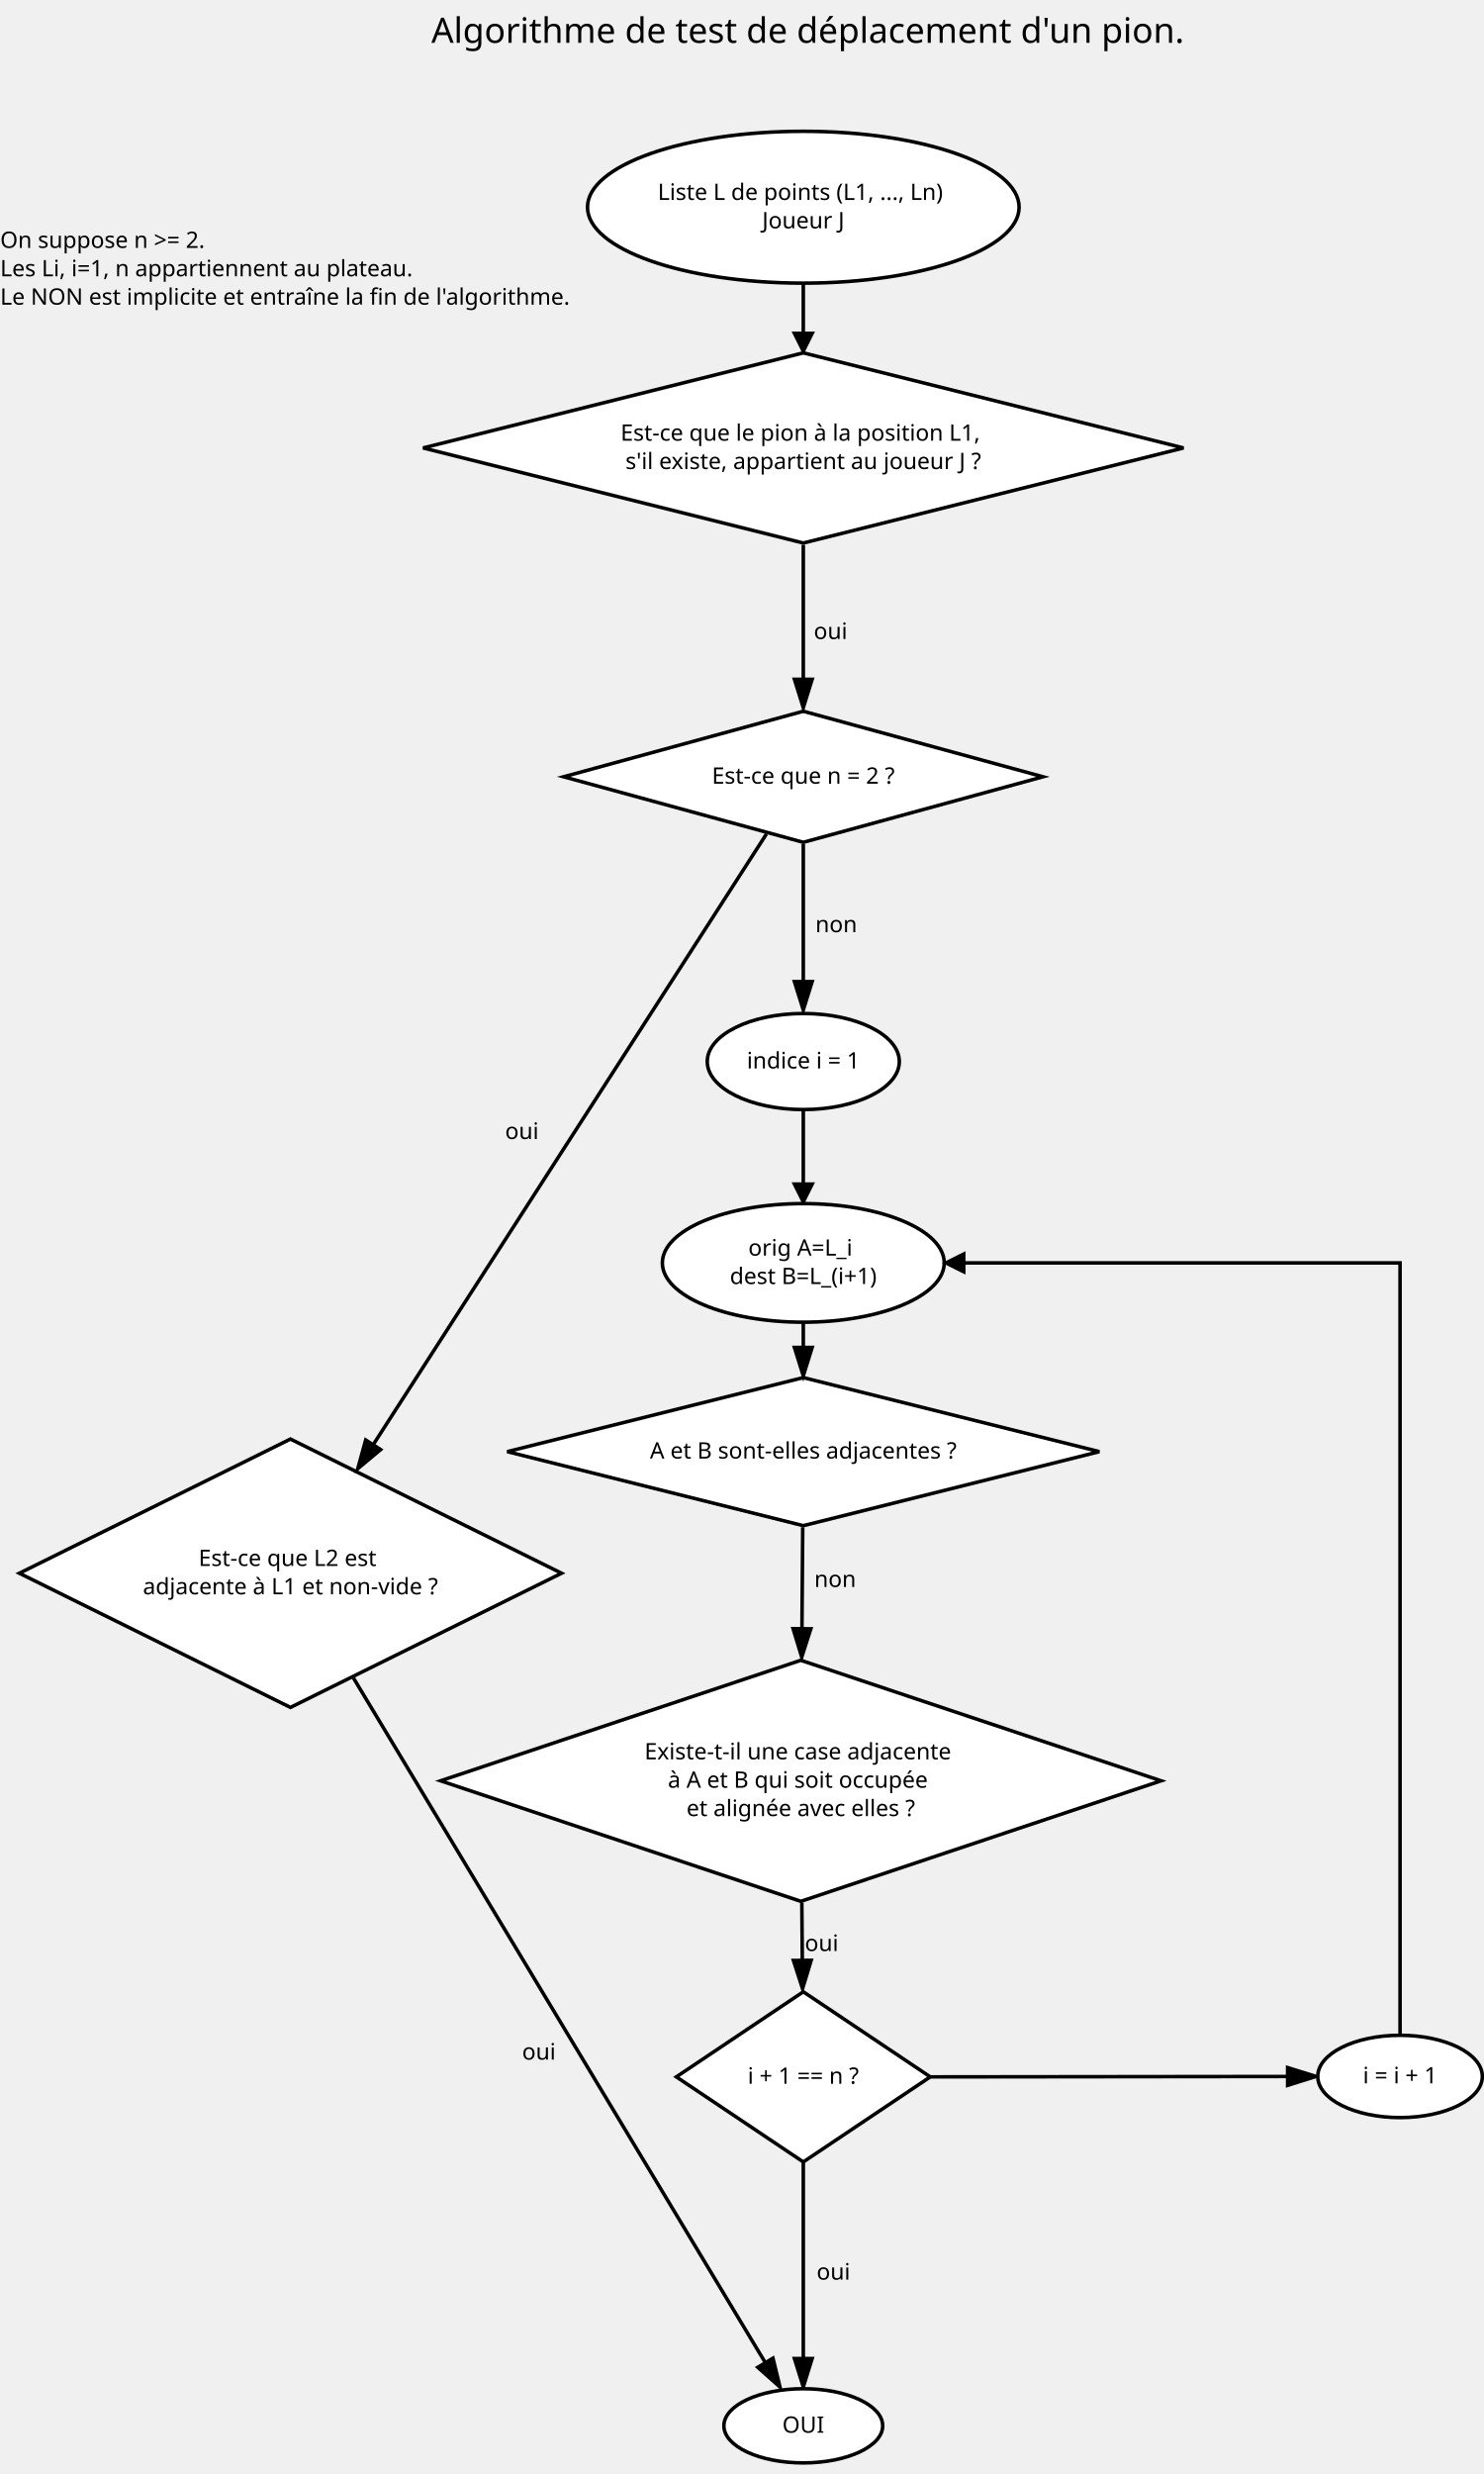
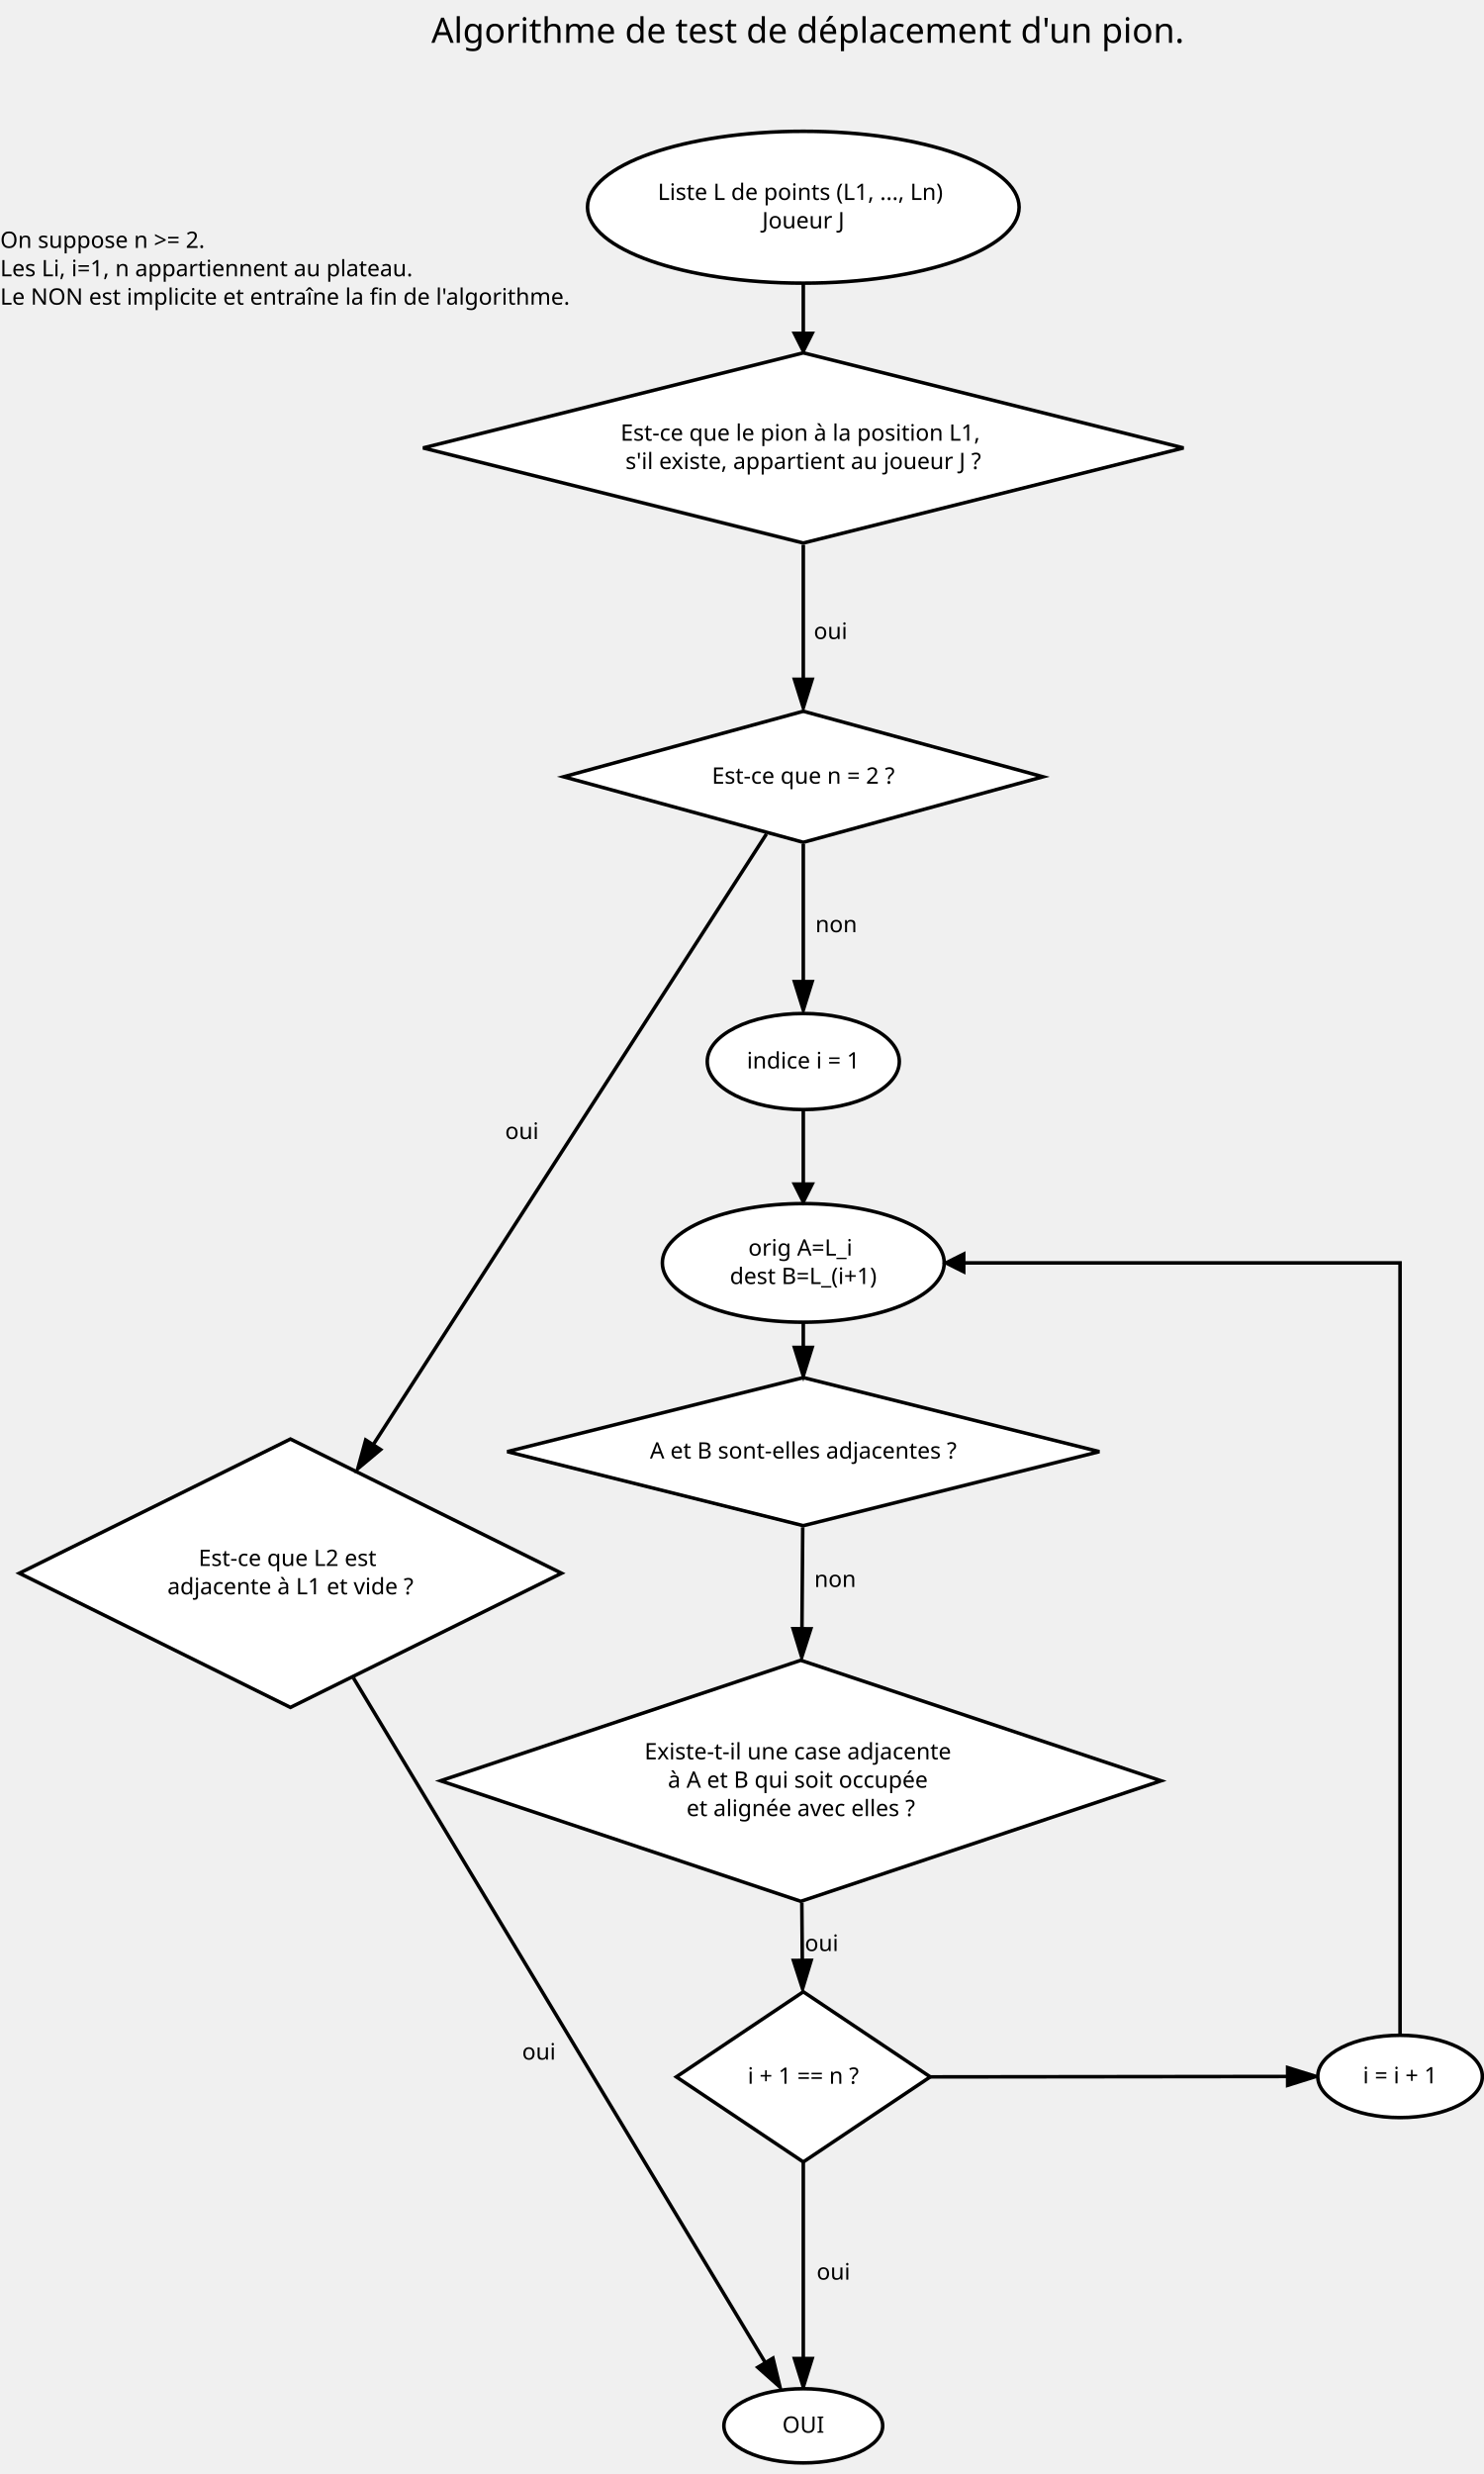
<svg xmlns="http://www.w3.org/2000/svg" width="42cm" height="70cm" viewBox="-522 -180 837 1384">
  <g>
    <ellipse style="fill: #ffffff" cx="-68.929" cy="526.606" rx="79.484" ry="33.436" />
    <ellipse style="fill: none; fill-opacity:0; stroke-width: 2; stroke: #000000" cx="-68.929" cy="526.606" rx="79.484" ry="33.436" />
    <text font-size="12.8" style="fill: #000000;text-anchor:middle;font-family:sans-serif;font-style:normal;font-weight:normal" x="-68.929" y="522.506">
      <tspan x="-68.929" y="522.506">orig A=L_i</tspan>
      <tspan x="-68.929" y="538.506">dest B=L_(i+1)</tspan>
    </text>
  </g>
  <g>
    <line style="fill: none; fill-opacity:0; stroke-width: 2; stroke: #000000" x1="-68.929" y1="-25.848" x2="-68.929" y2="2.469" />
    <polygon style="fill: #000000" points="-73.929,2.469 -68.929,12.469 -63.929,2.469 " />
    <polygon style="fill: none; fill-opacity:0; stroke-width: 2; stroke: #000000" points="-73.929,2.469 -68.929,12.469 -63.929,2.469 " />
  </g>
  <g>
    <polygon style="fill: #ffffff" points="-68.929,13.469 145.527,67.083 -68.929,120.697 -283.384,67.083 " />
    <polygon style="fill: none; fill-opacity:0; stroke-width: 2; stroke: #000000" points="-68.929,13.469 145.527,67.083 -68.929,120.697 -283.384,67.083 " />
    <text font-size="12.8" style="fill: #000000;text-anchor:middle;font-family:sans-serif;font-style:normal;font-weight:normal" x="-68.929" y="62.983">
      <tspan x="-68.929" y="62.983">Est-ce que le pion à la position L1,</tspan>
      <tspan x="-68.929" y="78.983">s'il existe, appartient au joueur J ?</tspan>
    </text>
  </g>
  <g>
    <line style="fill: none; fill-opacity:0; stroke-width: 2; stroke: #000000" x1="-68.929" y1="367.986" x2="-68.928" y2="290.451" />
    <polygon style="fill: #000000" points="-73.929,367.986 -68.929,383.986 -63.929,367.986 " />
    <polygon style="fill: none; fill-opacity:0; stroke-width: 2; stroke: #000000" points="-73.929,367.986 -68.929,383.986 -63.929,367.986 " />
    <text font-size="12.8" style="fill: #000000;text-anchor:middle;font-family:sans-serif;font-style:normal;font-weight:normal" x="-50.352" y="340.144">non</text>
  </g>
  <g>
    <polygon style="fill: #ffffff" points="-68.93,591.28 98.051,633.025 -68.93,674.77 -235.91,633.025 " />
    <polygon style="fill: none; fill-opacity:0; stroke-width: 2; stroke: #000000" points="-68.93,591.28 98.051,633.025 -68.93,674.77 -235.91,633.025 " />
    <text font-size="12.8" style="fill: #000000;text-anchor:middle;font-family:sans-serif;font-style:normal;font-weight:normal" x="-68.93" y="636.925">
      <tspan x="-68.93" y="636.925">A et B sont-elles adjacentes ?</tspan>
    </text>
  </g>
  <g>
    <polygon style="fill: #ffffff" points="-70.334,750.678 132.854,818.633 -70.334,886.588 -273.522,818.633 " />
    <polygon style="fill: none; fill-opacity:0; stroke-width: 2; stroke: #000000" points="-70.334,750.678 132.854,818.633 -70.334,886.588 -273.522,818.633 " />
    <text font-size="12.8" style="fill: #000000;text-anchor:middle;font-family:sans-serif;font-style:normal;font-weight:normal" x="-70.334" y="806.533">
      <tspan x="-70.334" y="806.533">Existe-t-il une case adjacente</tspan>
      <tspan x="-70.334" y="822.533">à A et B qui soit occupée</tspan>
      <tspan x="-70.334" y="838.533">et alignée avec elles ?</tspan>
    </text>
  </g>
  <g>
    <line style="fill: none; fill-opacity:0; stroke-width: 2; stroke: #000000" x1="-69.685" y1="732.892" x2="-69.252" y2="675.694" />
    <polygon style="fill: #000000" points="-74.685,732.854 -69.806,748.891 -64.685,732.929 " />
    <polygon style="fill: none; fill-opacity:0; stroke-width: 2; stroke: #000000" points="-74.685,732.854 -69.806,748.891 -64.685,732.929 " />
    <text font-size="12.8" style="fill: #000000;text-anchor:middle;font-family:sans-serif;font-style:normal;font-weight:normal" x="-50.956" y="709.348">non</text>
  </g>
  <g>
    <line style="fill: none; fill-opacity:0; stroke-width: 2; stroke: #000000" x1="-69.482" y1="919.893" x2="-69.755" y2="887.402" />
    <polygon style="fill: #000000" points="-74.481,919.935 -69.347,935.893 -64.482,919.851 " />
    <polygon style="fill: none; fill-opacity:0; stroke-width: 2; stroke: #000000" points="-74.481,919.935 -69.347,935.893 -64.482,919.851 " />
    <text font-size="12.8" style="fill: #000000;text-anchor:middle;font-family:sans-serif;font-style:normal;font-weight:normal" x="-58.591" y="914.624">oui</text>
  </g>
  <g>
    <ellipse style="fill: #ffffff" cx="-68.929" cy="-68.659" rx="121.72" ry="42.811" />
    <ellipse style="fill: none; fill-opacity:0; stroke-width: 2; stroke: #000000" cx="-68.929" cy="-68.659" rx="121.72" ry="42.811" />
    <text font-size="12.8" style="fill: #000000;text-anchor:middle;font-family:sans-serif;font-style:normal;font-weight:normal" x="-68.929" y="-72.759">
      <tspan x="-68.929" y="-72.759">Liste L de points (L1, ..., Ln)</tspan>
      <tspan x="-68.929" y="-56.759">Joueur J</tspan>
    </text>
  </g>
  <text font-size="12.8" style="fill: #000000;text-anchor:start;font-family:sans-serif;font-style:normal;font-weight:normal" x="-68.929" y="-68.659">
    <tspan x="-68.929" y="-68.659" />
  </text>
  <text font-size="12.8" style="fill: #000000;text-anchor:start;font-family:sans-serif;font-style:normal;font-weight:normal" x="-521.894" y="-45.713">
    <tspan x="-521.894" y="-45.713">On suppose n &gt;= 2.</tspan>
    <tspan x="-521.894" y="-29.713">Les Li, i=1, n appartiennent au plateau.</tspan>
    <tspan x="-521.894" y="-13.713">Le NON est implicite et entraîne la fin de l'algorithme.</tspan>
  </text>
  <g>
    <line style="fill: none; fill-opacity:0; stroke-width: 2; stroke: #000000" x1="-68.929" y1="574.28" x2="-68.929" y2="560.042" />
    <polygon style="fill: #000000" points="-73.929,574.28 -68.929,590.28 -63.929,574.28 " />
    <polygon style="fill: none; fill-opacity:0; stroke-width: 2; stroke: #000000" points="-73.929,574.28 -68.929,590.28 -63.929,574.28 " />
  </g>
  <g>
    <polygon style="fill: #ffffff" points="-68.929,937.602 2.68,985.578 -68.929,1033.55 -140.537,985.578 " />
    <polygon style="fill: none; fill-opacity:0; stroke-width: 2; stroke: #000000" points="-68.929,937.602 2.68,985.578 -68.929,1033.55 -140.537,985.578 " />
    <text font-size="12.8" style="fill: #000000;text-anchor:middle;font-family:sans-serif;font-style:normal;font-weight:normal" x="-68.929" y="989.478">
      <tspan x="-68.929" y="989.478">i + 1 == n ?</tspan>
    </text>
  </g>
  <g>
    <line style="fill: none; fill-opacity:0; stroke-width: 2; stroke: #000000" x1="-68.929" y1="1144.41" x2="-68.929" y2="1033.55" />
    <polygon style="fill: #000000" points="-73.929,1144.41 -68.929,1160.41 -63.929,1144.41 " />
    <polygon style="fill: none; fill-opacity:0; stroke-width: 2; stroke: #000000" points="-73.929,1144.41 -68.929,1160.41 -63.929,1144.41 " />
    <text font-size="12.8" style="fill: #000000;text-anchor:middle;font-family:sans-serif;font-style:normal;font-weight:normal" x="-51.949" y="1099.91">oui</text>
  </g>
  <g>
    <ellipse style="fill: #ffffff" cx="-68.929" cy="1182.33" rx="44.786" ry="20.914" />
    <ellipse style="fill: none; fill-opacity:0; stroke-width: 2; stroke: #000000" cx="-68.929" cy="1182.33" rx="44.786" ry="20.914" />
    <text font-size="12.8" style="fill: #000000;text-anchor:middle;font-family:sans-serif;font-style:normal;font-weight:normal" x="-68.929" y="1186.23">
      <tspan x="-68.929" y="1186.23">OUI</tspan>
    </text>
  </g>
  <g>
    <line style="fill: none; fill-opacity:0; stroke-width: 2; stroke: #000000" x1="204.246" y1="985.349" x2="2.68" y2="985.578" />
    <polygon style="fill: #000000" points="204.252,990.349 220.246,985.331 204.24,980.349 " />
    <polygon style="fill: none; fill-opacity:0; stroke-width: 2; stroke: #000000" points="204.252,990.349 220.246,985.331 204.24,980.349 " />
  </g>
  <g>
    <ellipse style="fill: #ffffff" cx="267.654" cy="985.33" rx="46.408" ry="23.204" />
    <ellipse style="fill: none; fill-opacity:0; stroke-width: 2; stroke: #000000" cx="267.654" cy="985.33" rx="46.408" ry="23.204" />
    <text font-size="12.8" style="fill: #000000;text-anchor:middle;font-family:sans-serif;font-style:normal;font-weight:normal" x="267.654" y="989.23">
      <tspan x="267.654" y="989.23">i = i + 1</tspan>
    </text>
  </g>
  <g>
    <polyline style="fill: none; fill-opacity:0; stroke-width: 2; stroke: #000000" points="267.654,962.126 267.654,526.606 21.555,526.606 " />
    <polygon style="fill: #000000" points="21.555,521.606 11.555,526.606 21.555,531.606 " />
    <polygon style="fill: none; fill-opacity:0; stroke-width: 2; stroke: #000000" points="21.555,521.606 11.555,526.606 21.555,531.606 " />
  </g>
  <g>
    <ellipse style="fill: #ffffff" cx="-68.929" cy="413.064" rx="54.164" ry="27.082" />
    <ellipse style="fill: none; fill-opacity:0; stroke-width: 2; stroke: #000000" cx="-68.929" cy="413.064" rx="54.164" ry="27.082" />
    <text font-size="12.8" style="fill: #000000;text-anchor:middle;font-family:sans-serif;font-style:normal;font-weight:normal" x="-68.929" y="416.964">
      <tspan x="-68.929" y="416.964">indice i = 1</tspan>
    </text>
  </g>
  <g>
    <line style="fill: none; fill-opacity:0; stroke-width: 2; stroke: #000000" x1="-68.929" y1="440.146" x2="-68.929" y2="482.17" />
    <polygon style="fill: #000000" points="-73.929,482.17 -68.929,492.17 -63.929,482.17 " />
    <polygon style="fill: none; fill-opacity:0; stroke-width: 2; stroke: #000000" points="-73.929,482.17 -68.929,492.17 -63.929,482.17 " />
  </g>
  <text font-size="19.756" style="fill: #000000;text-anchor:start;font-family:sans-serif;font-style:normal;font-weight:normal" x="-278.7" y="-161.363">
    <tspan x="-278.7" y="-161.363">Algorithme de test de déplacement d'un pion.</tspan>
  </text>
  <g>
    <polygon style="fill: #ffffff" points="-358.185,625.934 -205.283,701.59 -358.185,777.247 -511.088,701.59 " />
    <polygon style="fill: none; fill-opacity:0; stroke-width: 2; stroke: #000000" points="-358.185,625.934 -205.283,701.59 -358.185,777.247 -511.088,701.59 " />
    <text font-size="12.8" style="fill: #000000;text-anchor:middle;font-family:sans-serif;font-style:normal;font-weight:normal" x="-358.185" y="697.49">
      <tspan x="-358.185" y="697.49">Est-ce que L2 est</tspan>
-       <tspan x="-358.185" y="713.49"> adjacente à L1 et non-vide ?</tspan>
+       <tspan x="-358.185" y="713.49"> adjacente à L1 et vide ?</tspan>
    </text>
  </g>
  <g>
    <polygon style="fill: #ffffff" points="-68.928,215.542 66.255,252.497 -68.928,289.452 -204.112,252.497 " />
    <polygon style="fill: none; fill-opacity:0; stroke-width: 2; stroke: #000000" points="-68.928,215.542 66.255,252.497 -68.928,289.452 -204.112,252.497 " />
    <text font-size="12.8" style="fill: #000000;text-anchor:middle;font-family:sans-serif;font-style:normal;font-weight:normal" x="-68.928" y="256.397">
      <tspan x="-68.928" y="256.397">Est-ce que n = 2 ?</tspan>
    </text>
  </g>
  <g>
    <line style="fill: none; fill-opacity:0; stroke-width: 2; stroke: #000000" x1="-68.928" y1="197.542" x2="-68.929" y2="121.697" />
    <polygon style="fill: #000000" points="-73.928,197.542 -68.928,213.542 -63.928,197.542 " />
    <polygon style="fill: none; fill-opacity:0; stroke-width: 2; stroke: #000000" points="-73.928,197.542 -68.928,213.542 -63.928,197.542 " />
    <text font-size="12.8" style="fill: #000000;text-anchor:middle;font-family:sans-serif;font-style:normal;font-weight:normal" x="-53.547" y="174.832">oui</text>
  </g>
  <g>
    <line style="fill: none; fill-opacity:0; stroke-width: 2; stroke: #000000" x1="-311.543" y1="629.174" x2="-89.713" y2="284.766" />
    <polygon style="fill: #000000" points="-315.746,626.467 -320.207,642.626 -307.339,631.882 " />
    <polygon style="fill: none; fill-opacity:0; stroke-width: 2; stroke: #000000" points="-315.746,626.467 -320.207,642.626 -307.339,631.882 " />
    <text font-size="12.8" style="fill: #000000;text-anchor:middle;font-family:sans-serif;font-style:normal;font-weight:normal" x="-227.644" y="456.742">oui</text>
  </g>
  <g>
    <line style="fill: none; fill-opacity:0; stroke-width: 2; stroke: #000000" x1="-90.321" y1="1146.77" x2="-322.642" y2="760.663" />
    <polygon style="fill: #000000" points="-94.605,1149.35 -82.072,1160.48 -86.037,1144.19 " />
    <polygon style="fill: none; fill-opacity:0; stroke-width: 2; stroke: #000000" points="-94.605,1149.35 -82.072,1160.48 -86.037,1144.19 " />
    <text font-size="12.8" style="fill: #000000;text-anchor:middle;font-family:sans-serif;font-style:normal;font-weight:normal" x="-218.06" y="975.838">oui</text>
  </g>
</svg>
